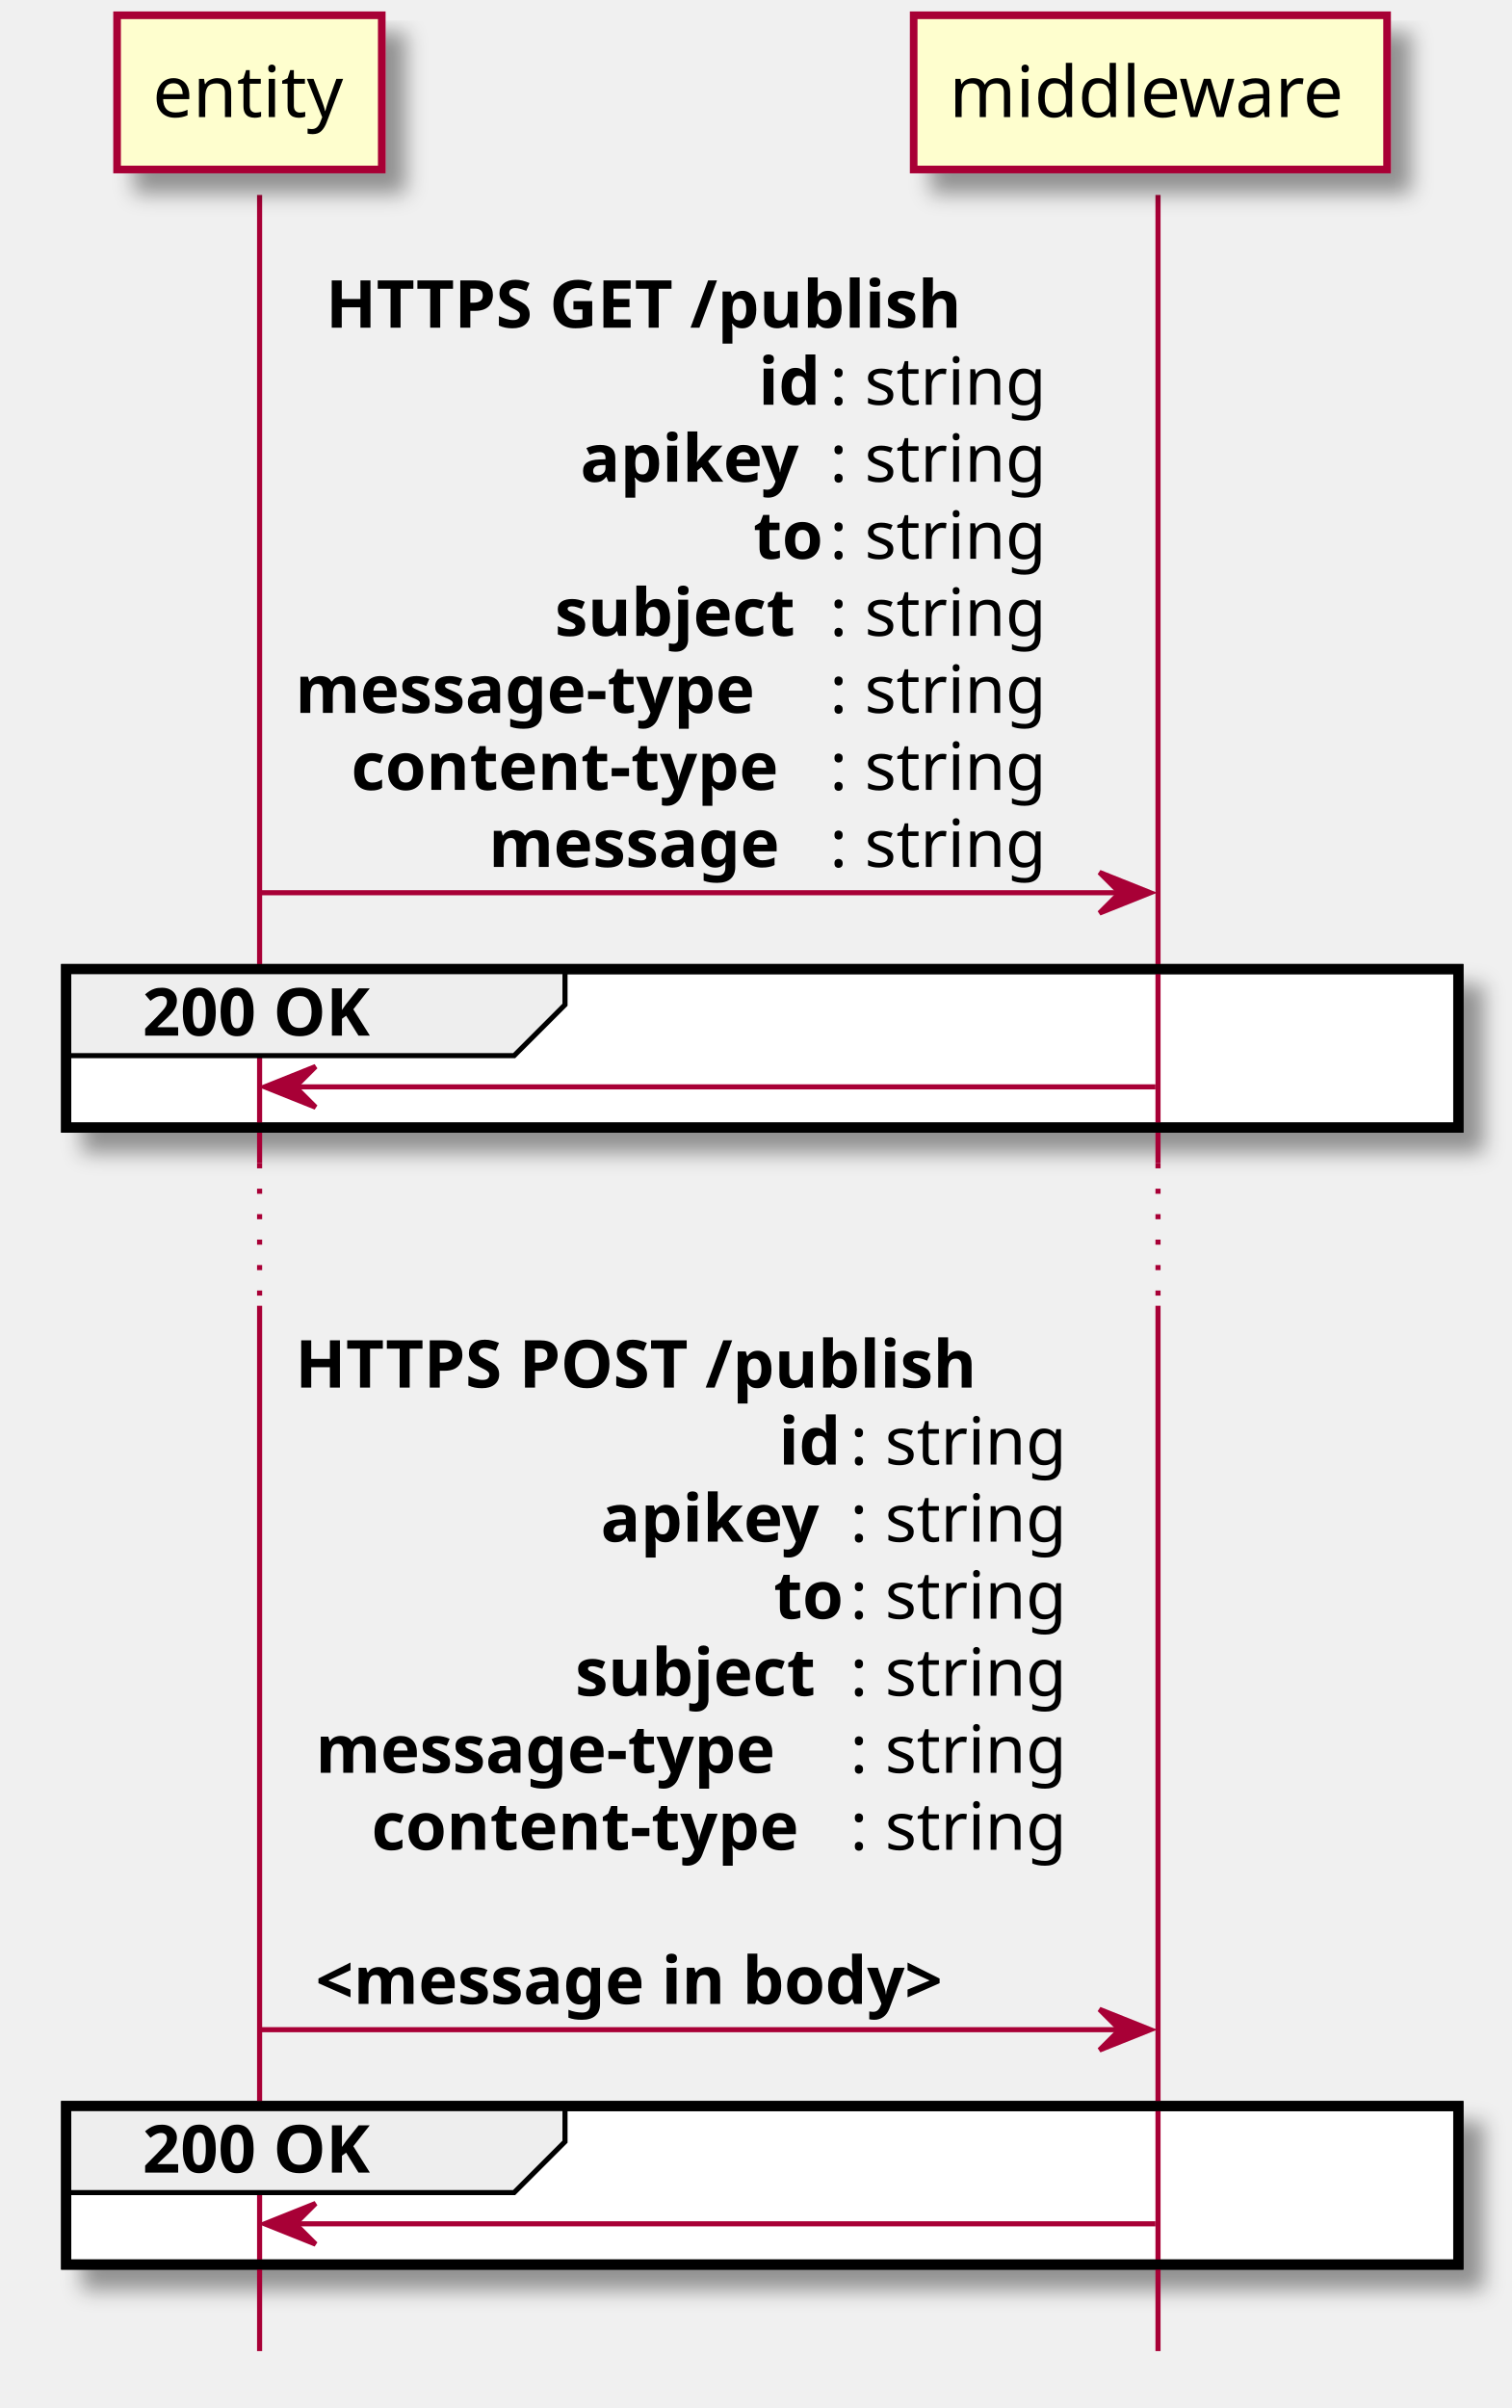
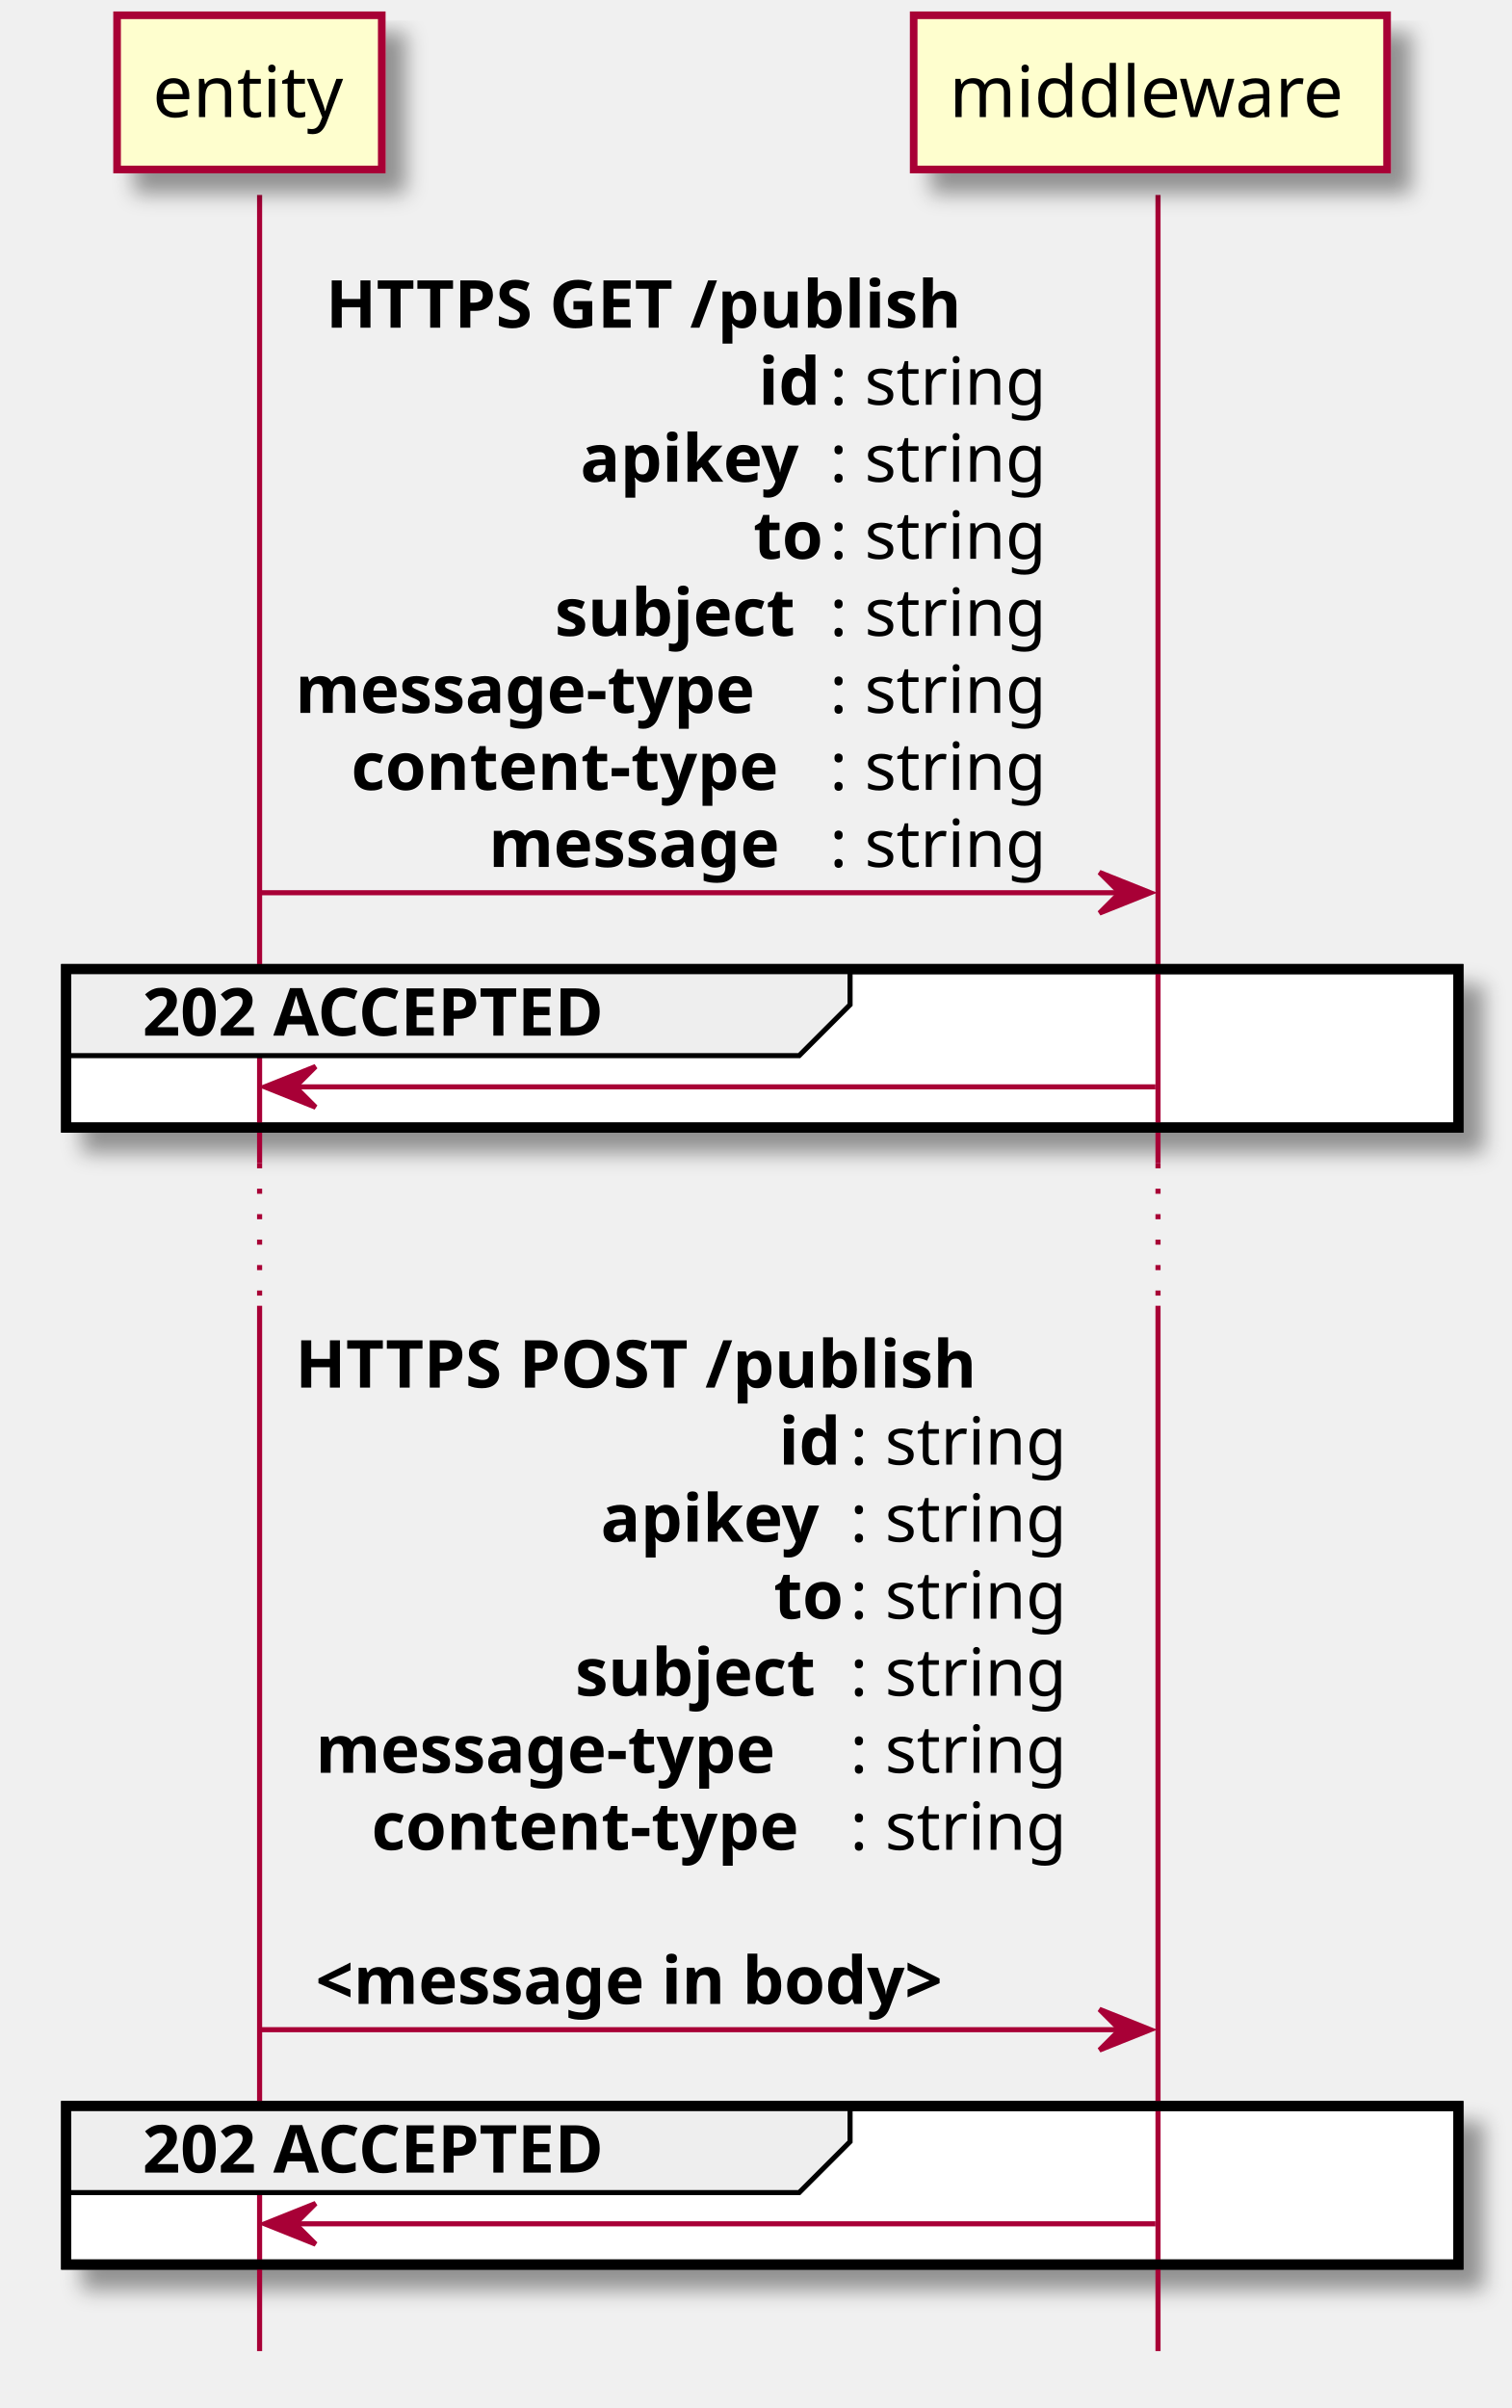
<svg xmlns="http://www.w3.org/2000/svg" contentScriptType="application/ecmascript" contentStyleType="text/css" height="473px" preserveAspectRatio="none" style="width:297px;height:473px;" version="1.1" viewBox="0 0 297 473" width="297px" zoomAndPan="magnify">
  <defs>
-     <filter height="300%" id="f1x2fyjneghjlg" width="300%" x="-1" y="-1">
+     <filter height="300%" id="f4yiaxah8ef6m" width="300%" x="-1" y="-1">
      <feGaussianBlur result="blurOut" stdDeviation="2.0" />
      <feColorMatrix in="blurOut" result="blurOut2" type="matrix" values="0 0 0 0 0 0 0 0 0 0 0 0 0 0 0 0 0 0 .4 0" />
      <feOffset dx="4.0" dy="4.0" in="blurOut2" result="blurOut3" />
      <feBlend in="SourceGraphic" in2="blurOut3" mode="normal" />
    </filter>
  </defs>
  <g>
-     <rect fill="#FFFFFF" filter="url(#f1x2fyjneghjlg)" height="31.133" style="stroke: #000000; stroke-width: 2.0;" width="273.5" x="13" y="190.359" />
-     <rect fill="#FFFFFF" filter="url(#f1x2fyjneghjlg)" height="31.133" style="stroke: #000000; stroke-width: 2.0;" width="273.5" x="13" y="413.688" />
+     <rect fill="#FFFFFF" filter="url(#f4yiaxah8ef6m)" height="31.133" style="stroke: #000000; stroke-width: 2.0;" width="273.5" x="13" y="190.359" />
+     <rect fill="#FFFFFF" filter="url(#f4yiaxah8ef6m)" height="31.133" style="stroke: #000000; stroke-width: 2.0;" width="273.5" x="13" y="413.688" />
    <line style="stroke: #A80036; stroke-width: 1.0;" x1="51" x2="51" y1="38.297" y2="228.492" />
    <line style="stroke: #A80036; stroke-width: 1.0; stroke-dasharray: 1.0,4.0;" x1="51" x2="51" y1="228.492" y2="256.492" />
    <line style="stroke: #A80036; stroke-width: 1.0;" x1="51" x2="51" y1="256.492" y2="461.82" />
    <line style="stroke: #A80036; stroke-width: 1.0;" x1="227.5" x2="227.5" y1="38.297" y2="228.492" />
    <line style="stroke: #A80036; stroke-width: 1.0; stroke-dasharray: 1.0,4.0;" x1="227.5" x2="227.5" y1="228.492" y2="256.492" />
    <line style="stroke: #A80036; stroke-width: 1.0;" x1="227.5" x2="227.5" y1="256.492" y2="461.82" />
-     <rect fill="#FEFECE" filter="url(#f1x2fyjneghjlg)" height="30.297" style="stroke: #A80036; stroke-width: 1.5;" width="52" x="23" y="3" />
+     <rect fill="#FEFECE" filter="url(#f4yiaxah8ef6m)" height="30.297" style="stroke: #A80036; stroke-width: 1.5;" width="52" x="23" y="3" />
    <text fill="#000000" font-family="sans-serif" font-size="14" lengthAdjust="spacingAndGlyphs" textLength="38" x="30" y="22.995">entity</text>
-     <rect fill="#FEFECE" filter="url(#f1x2fyjneghjlg)" height="30.297" style="stroke: #A80036; stroke-width: 1.5;" width="93" x="179.5" y="3" />
+     <rect fill="#FEFECE" filter="url(#f4yiaxah8ef6m)" height="30.297" style="stroke: #A80036; stroke-width: 1.5;" width="93" x="179.5" y="3" />
    <text fill="#000000" font-family="sans-serif" font-size="14" lengthAdjust="spacingAndGlyphs" textLength="79" x="186.5" y="22.995">middleware</text>
    <polygon fill="#A80036" points="216,171.359,226,175.359,216,179.359,220,175.359" style="stroke: #A80036; stroke-width: 1.0;" />
    <line style="stroke: #A80036; stroke-width: 1.0;" x1="51" x2="222" y1="175.359" y2="175.359" />
    <text fill="#000000" font-family="sans-serif" font-size="13" font-weight="bold" lengthAdjust="spacingAndGlyphs" textLength="143" x="64" y="64.364">HTTPS GET /publish</text>
    <text fill="#000000" font-family="sans-serif" font-size="13" font-weight="bold" lengthAdjust="spacingAndGlyphs" textLength="14" x="149" y="79.497">id</text>
    <text fill="#000000" font-family="sans-serif" font-size="13" lengthAdjust="spacingAndGlyphs" textLength="44" x="163" y="79.497">: string</text>
    <text fill="#000000" font-family="sans-serif" font-size="13" font-weight="bold" lengthAdjust="spacingAndGlyphs" textLength="49" x="114" y="94.629">apikey</text>
    <text fill="#000000" font-family="sans-serif" font-size="13" lengthAdjust="spacingAndGlyphs" textLength="44" x="163" y="94.629">: string</text>
    <text fill="#000000" font-family="sans-serif" font-size="13" font-weight="bold" lengthAdjust="spacingAndGlyphs" textLength="15" x="148" y="109.762">to</text>
    <text fill="#000000" font-family="sans-serif" font-size="13" lengthAdjust="spacingAndGlyphs" textLength="44" x="163" y="109.762">: string</text>
    <text fill="#000000" font-family="sans-serif" font-size="13" font-weight="bold" lengthAdjust="spacingAndGlyphs" textLength="54" x="109" y="124.895">subject</text>
    <text fill="#000000" font-family="sans-serif" font-size="13" lengthAdjust="spacingAndGlyphs" textLength="44" x="163" y="124.895">: string</text>
    <text fill="#000000" font-family="sans-serif" font-size="13" font-weight="bold" lengthAdjust="spacingAndGlyphs" textLength="105" x="58" y="140.028">message-type</text>
    <text fill="#000000" font-family="sans-serif" font-size="13" lengthAdjust="spacingAndGlyphs" textLength="44" x="163" y="140.028">: string</text>
    <text fill="#000000" font-family="sans-serif" font-size="13" font-weight="bold" lengthAdjust="spacingAndGlyphs" textLength="94" x="69" y="155.161">content-type</text>
    <text fill="#000000" font-family="sans-serif" font-size="13" lengthAdjust="spacingAndGlyphs" textLength="44" x="163" y="155.161">: string</text>
    <text fill="#000000" font-family="sans-serif" font-size="13" font-weight="bold" lengthAdjust="spacingAndGlyphs" textLength="67" x="96" y="170.293">message</text>
    <text fill="#000000" font-family="sans-serif" font-size="13" lengthAdjust="spacingAndGlyphs" textLength="44" x="163" y="170.293">: string</text>
-     <path d="M13,190.359 L111,190.359 L111,197.359 L101,207.359 L13,207.359 L13,190.359 " fill="#EEEEEE" style="stroke: #000000; stroke-width: 1.0;" />
+     <path d="M13,190.359 L167,190.359 L167,197.359 L157,207.359 L13,207.359 L13,190.359 " fill="#EEEEEE" style="stroke: #000000; stroke-width: 1.0;" />
    <rect fill="none" height="31.133" style="stroke: #000000; stroke-width: 2.0;" width="273.5" x="13" y="190.359" />
-     <text fill="#000000" font-family="sans-serif" font-size="13" font-weight="bold" lengthAdjust="spacingAndGlyphs" textLength="53" x="28" y="203.426">200 OK</text>
+     <text fill="#000000" font-family="sans-serif" font-size="13" font-weight="bold" lengthAdjust="spacingAndGlyphs" textLength="109" x="28" y="203.426">202 ACCEPTED</text>
    <polygon fill="#A80036" points="62,209.492,52,213.492,62,217.492,58,213.492" style="stroke: #A80036; stroke-width: 1.0;" />
    <line style="stroke: #A80036; stroke-width: 1.0;" x1="56" x2="227" y1="213.492" y2="213.492" />
    <polygon fill="#A80036" points="216,394.688,226,398.688,216,402.688,220,398.688" style="stroke: #A80036; stroke-width: 1.0;" />
    <line style="stroke: #A80036; stroke-width: 1.0;" x1="51" x2="222" y1="398.688" y2="398.688" />
    <text fill="#000000" font-family="sans-serif" font-size="13" font-weight="bold" lengthAdjust="spacingAndGlyphs" textLength="153" x="58" y="272.559">HTTPS POST /publish</text>
    <text fill="#000000" font-family="sans-serif" font-size="13" font-weight="bold" lengthAdjust="spacingAndGlyphs" textLength="14" x="153" y="287.692">id</text>
    <text fill="#000000" font-family="sans-serif" font-size="13" lengthAdjust="spacingAndGlyphs" textLength="44" x="167" y="287.692">: string</text>
    <text fill="#000000" font-family="sans-serif" font-size="13" font-weight="bold" lengthAdjust="spacingAndGlyphs" textLength="49" x="118" y="302.825">apikey</text>
    <text fill="#000000" font-family="sans-serif" font-size="13" lengthAdjust="spacingAndGlyphs" textLength="44" x="167" y="302.825">: string</text>
    <text fill="#000000" font-family="sans-serif" font-size="13" font-weight="bold" lengthAdjust="spacingAndGlyphs" textLength="15" x="152" y="317.957">to</text>
    <text fill="#000000" font-family="sans-serif" font-size="13" lengthAdjust="spacingAndGlyphs" textLength="44" x="167" y="317.957">: string</text>
    <text fill="#000000" font-family="sans-serif" font-size="13" font-weight="bold" lengthAdjust="spacingAndGlyphs" textLength="54" x="113" y="333.09">subject</text>
    <text fill="#000000" font-family="sans-serif" font-size="13" lengthAdjust="spacingAndGlyphs" textLength="44" x="167" y="333.09">: string</text>
    <text fill="#000000" font-family="sans-serif" font-size="13" font-weight="bold" lengthAdjust="spacingAndGlyphs" textLength="105" x="62" y="348.223">message-type</text>
    <text fill="#000000" font-family="sans-serif" font-size="13" lengthAdjust="spacingAndGlyphs" textLength="44" x="167" y="348.223">: string</text>
    <text fill="#000000" font-family="sans-serif" font-size="13" font-weight="bold" lengthAdjust="spacingAndGlyphs" textLength="94" x="73" y="363.356">content-type</text>
    <text fill="#000000" font-family="sans-serif" font-size="13" lengthAdjust="spacingAndGlyphs" textLength="44" x="167" y="363.356">: string</text>
    <text fill="#000000" font-family="sans-serif" font-size="13" lengthAdjust="spacingAndGlyphs" textLength="0" x="211" y="378.489" />
    <text fill="#000000" font-family="sans-serif" font-size="13" font-weight="bold" lengthAdjust="spacingAndGlyphs" textLength="149" x="62" y="393.622">&lt;message in body&gt;</text>
-     <path d="M13,413.688 L111,413.688 L111,420.688 L101,430.688 L13,430.688 L13,413.688 " fill="#EEEEEE" style="stroke: #000000; stroke-width: 1.0;" />
+     <path d="M13,413.688 L167,413.688 L167,420.688 L157,430.688 L13,430.688 L13,413.688 " fill="#EEEEEE" style="stroke: #000000; stroke-width: 1.0;" />
    <rect fill="none" height="31.133" style="stroke: #000000; stroke-width: 2.0;" width="273.5" x="13" y="413.688" />
-     <text fill="#000000" font-family="sans-serif" font-size="13" font-weight="bold" lengthAdjust="spacingAndGlyphs" textLength="53" x="28" y="426.754">200 OK</text>
+     <text fill="#000000" font-family="sans-serif" font-size="13" font-weight="bold" lengthAdjust="spacingAndGlyphs" textLength="109" x="28" y="426.754">202 ACCEPTED</text>
    <polygon fill="#A80036" points="62,432.82,52,436.82,62,440.82,58,436.82" style="stroke: #A80036; stroke-width: 1.0;" />
    <line style="stroke: #A80036; stroke-width: 1.0;" x1="56" x2="227" y1="436.82" y2="436.82" />
  </g>
</svg>
